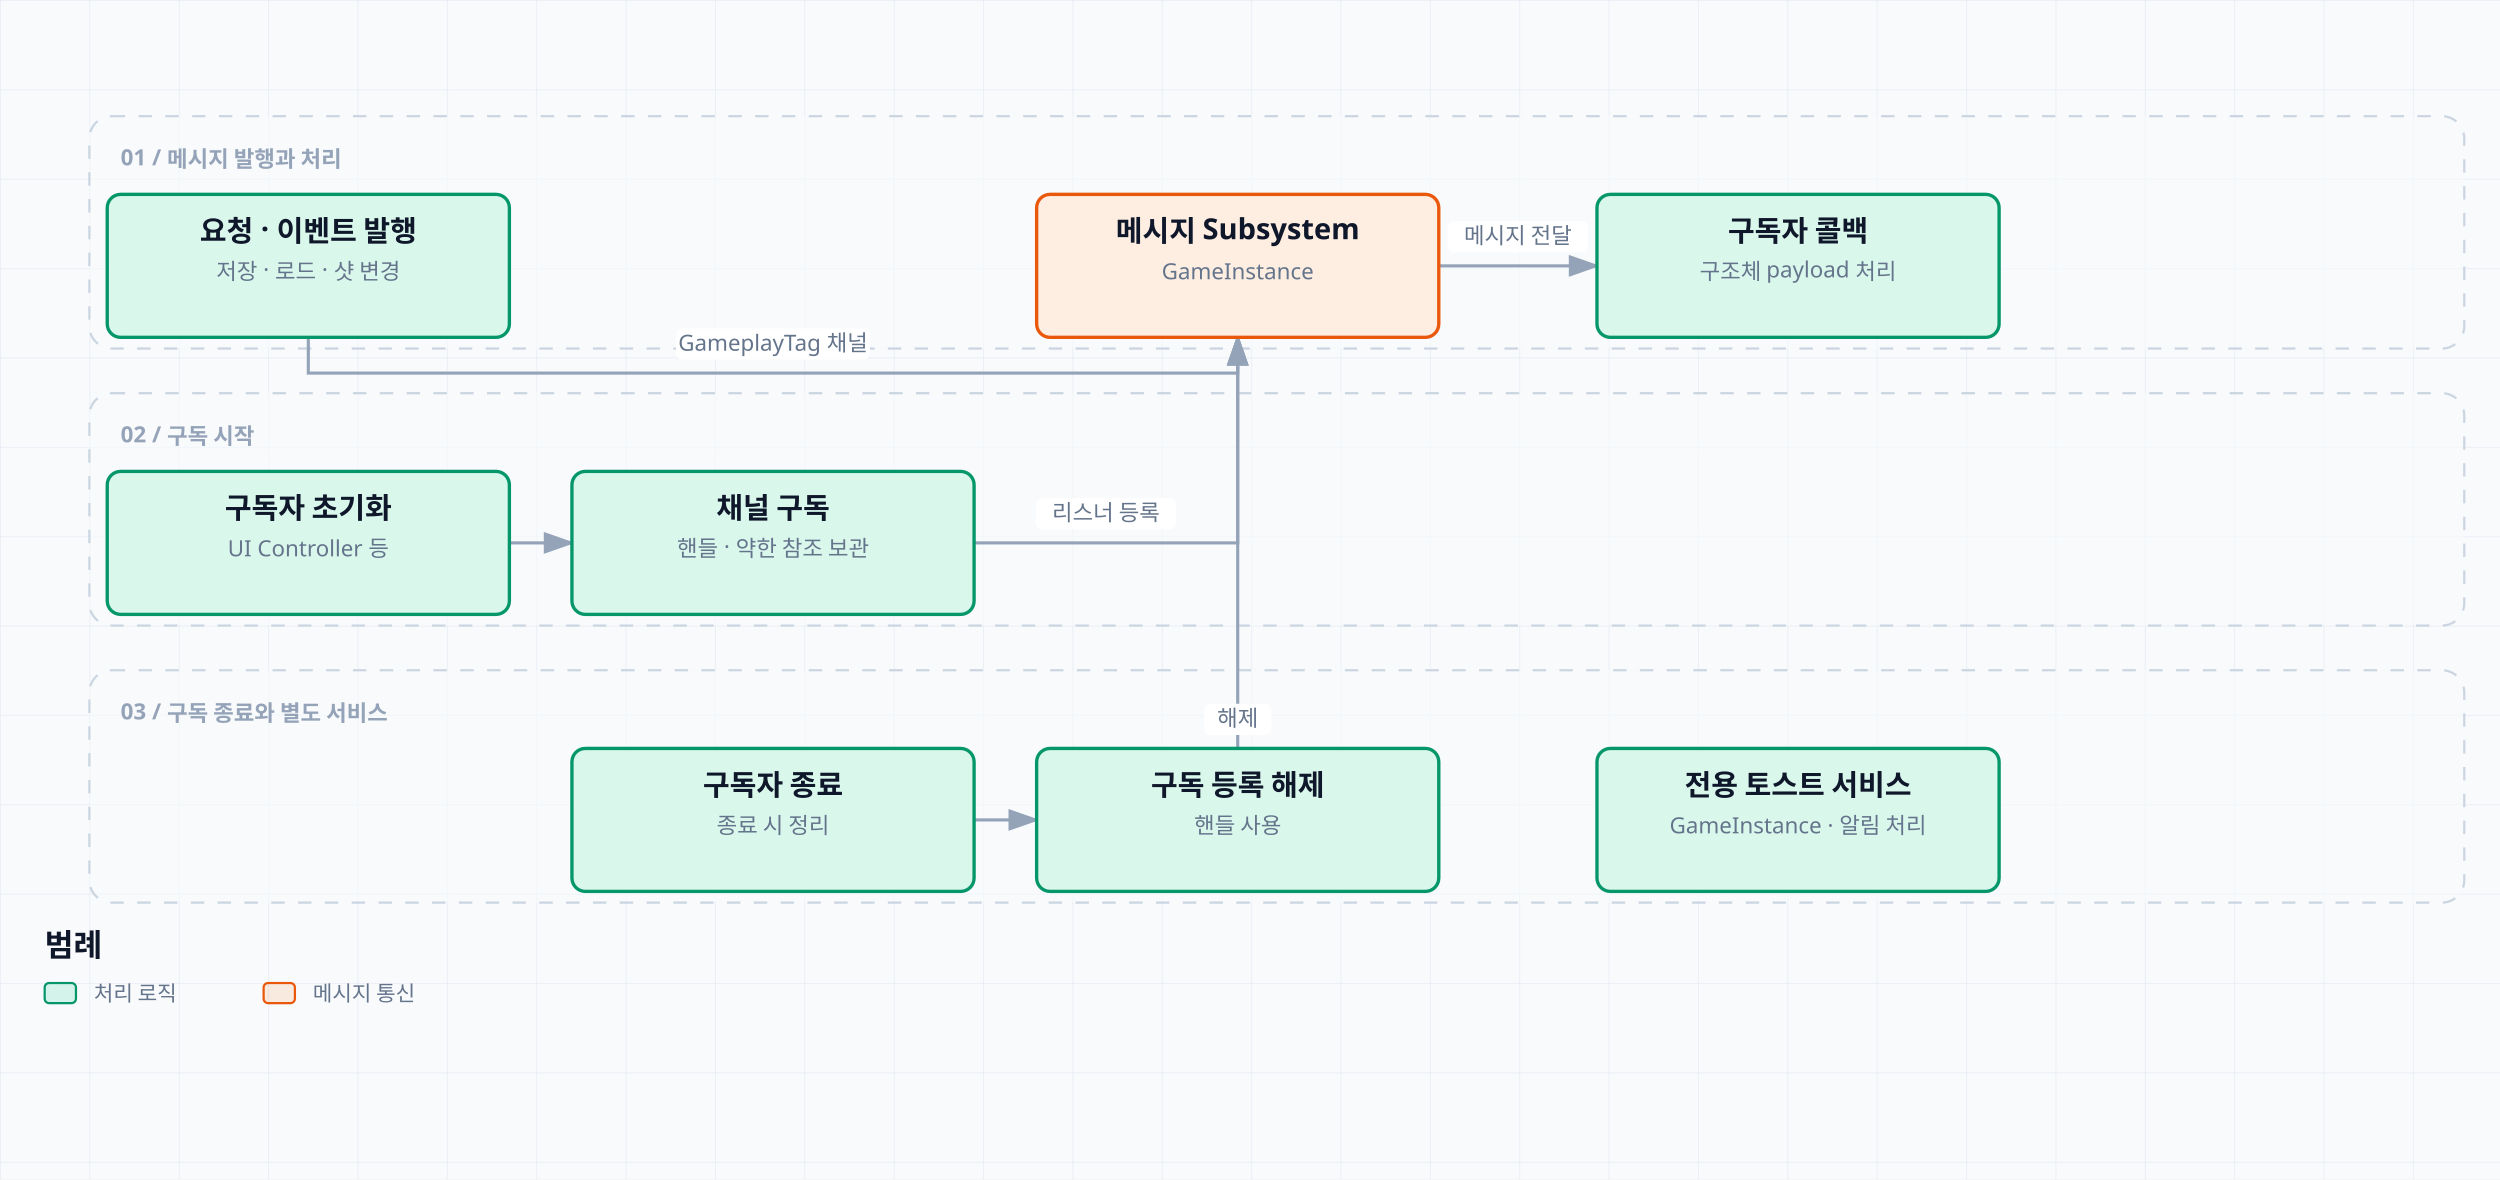
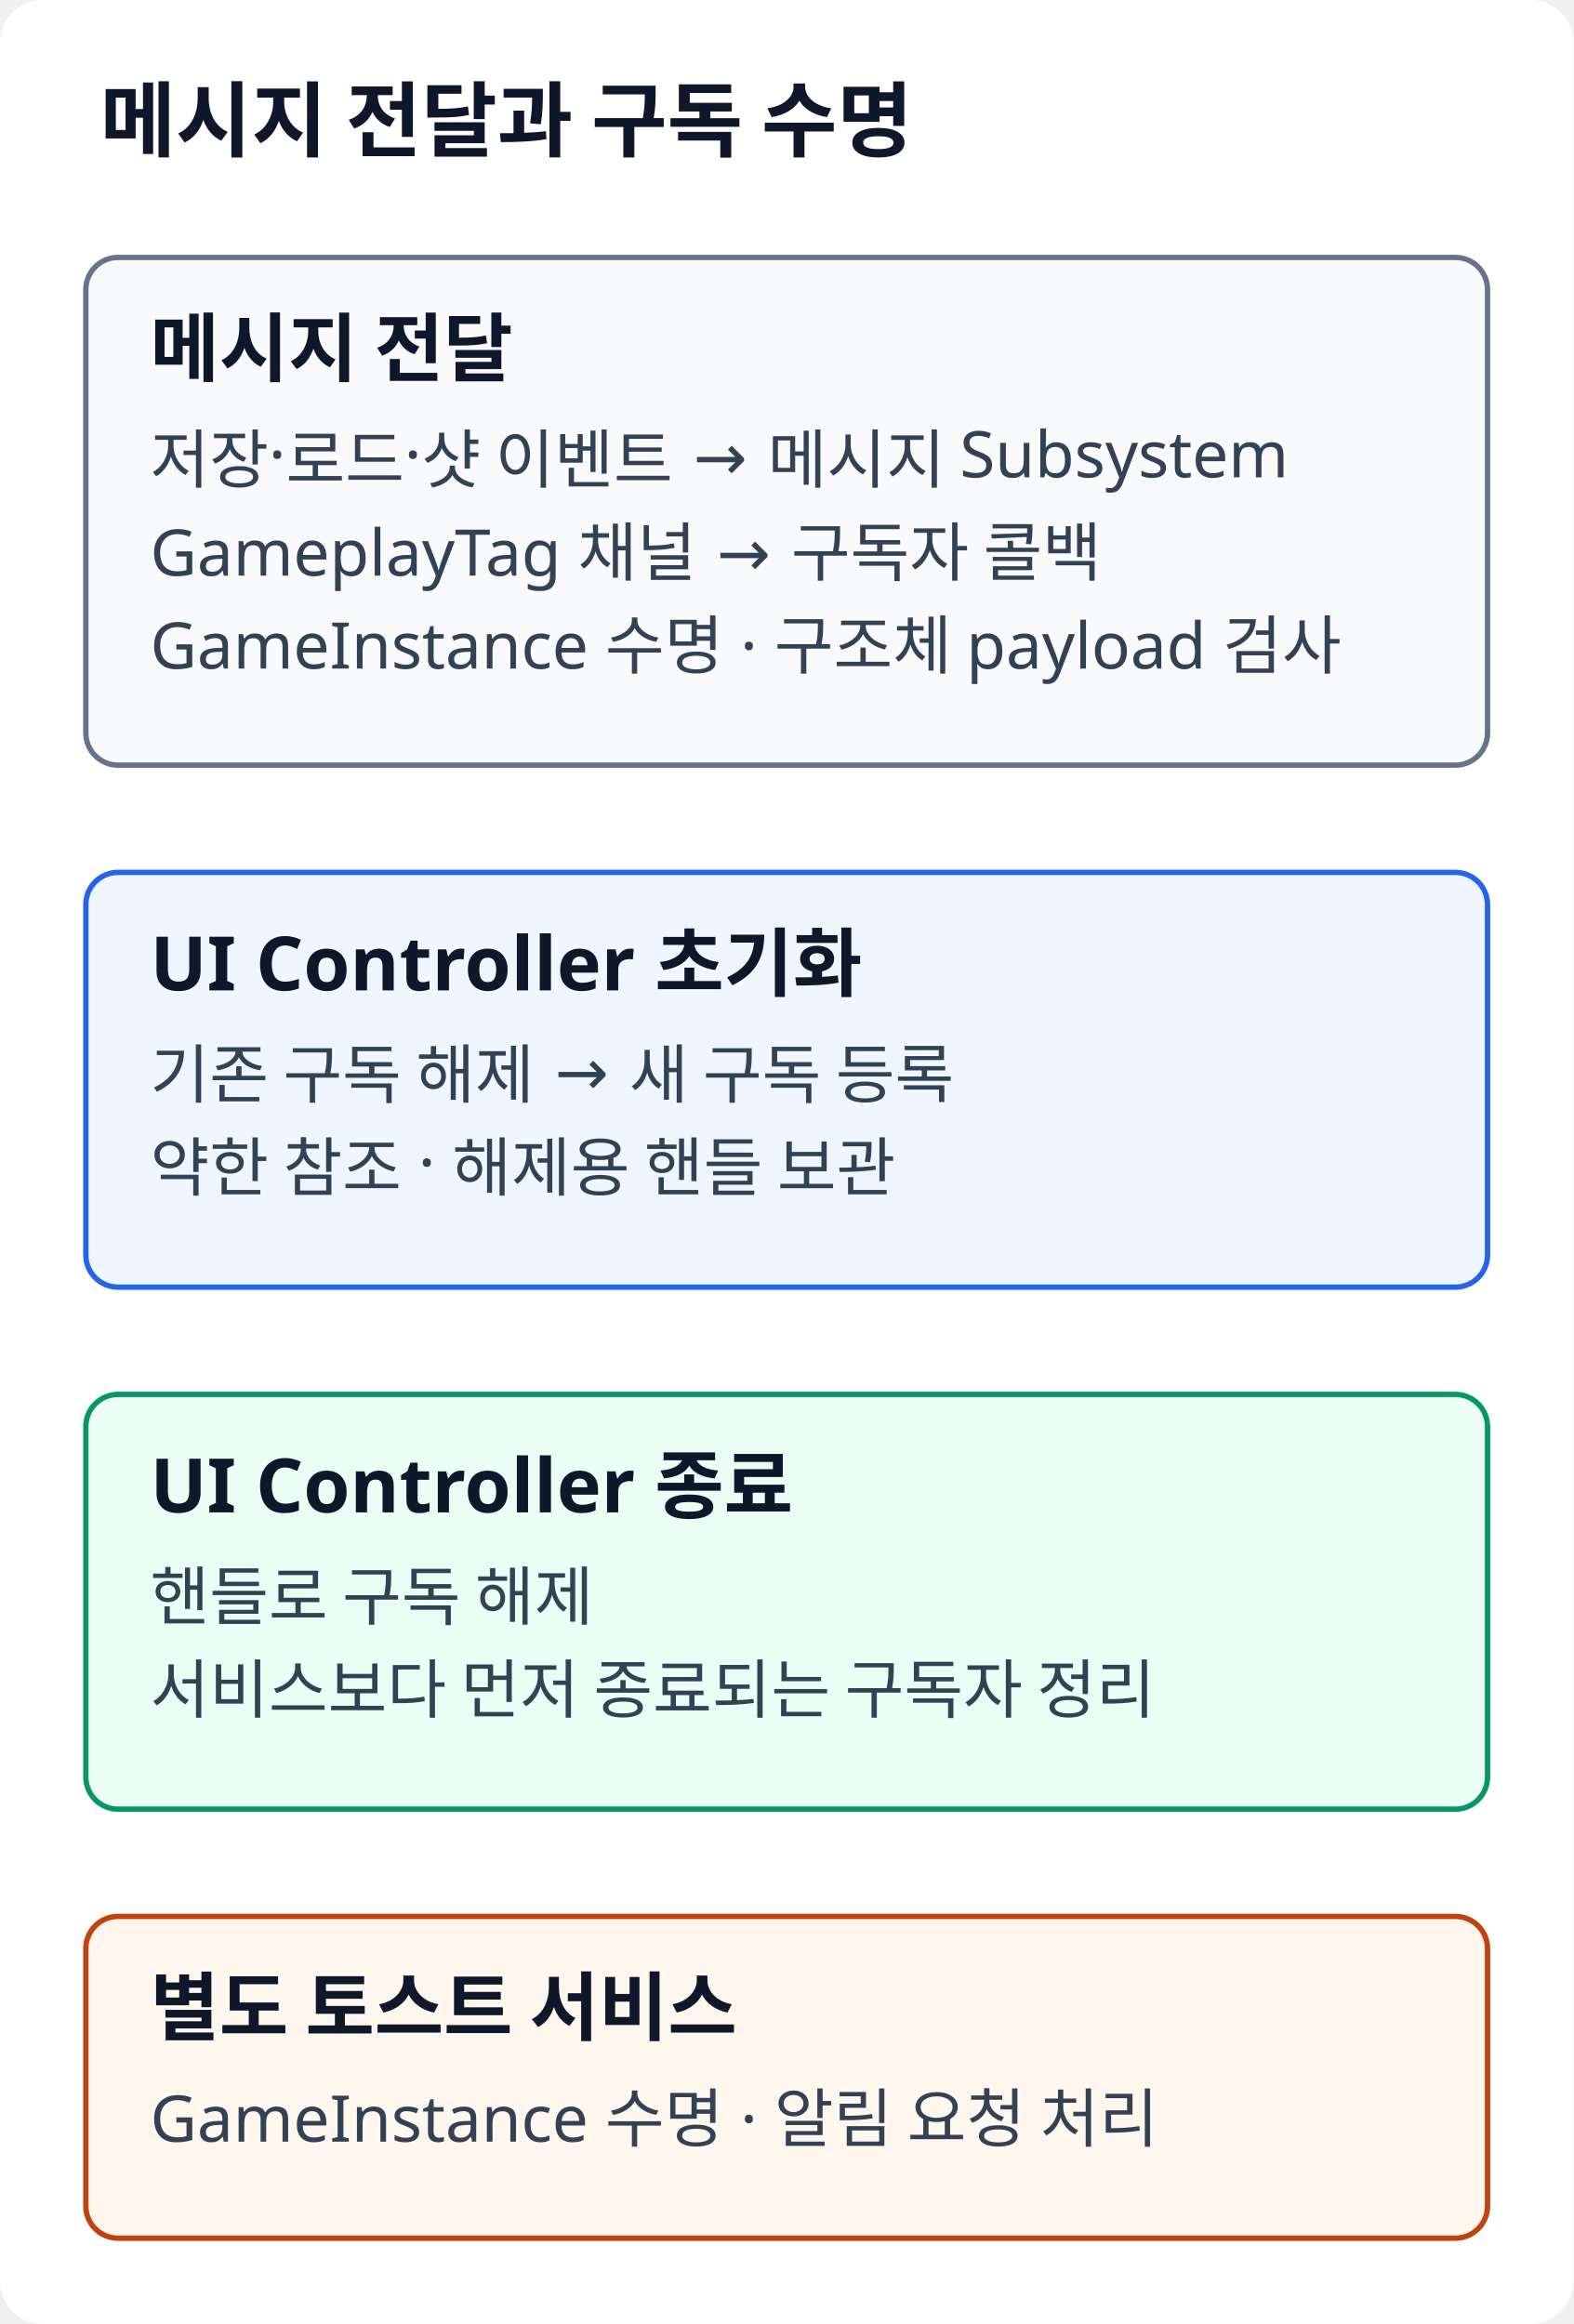
- <svg xmlns="http://www.w3.org/2000/svg" width="1119" height="528" aria-labelledby="archify-diagram-title archify-diagram-description" style="font-family:Consolas,&quot;Malgun Gothic&quot;,&quot;Apple SD Gothic Neo&quot;,sans-serif" viewBox="0 0 1119 528">
-   <style>.c-mask{fill:#fff;stroke:none}.c-backend{fill:rgba(52,211,153,.18);stroke:#059669}.c-messagebus{fill:rgba(251,146,60,.15);stroke:#ea580c}.t-primary{fill:#0f172a}.t-muted{fill:#64748b}.t-dim{fill:#94a3b8}.a-default{stroke:#94a3b8;fill:none}.c-lane{fill:rgba(248,250,252,.65);stroke:#cbd5e1;stroke-dasharray:6,6}</style>
-   <rect width="100%" height="100%" style="fill:#f8fafc" />
+ <svg xmlns="http://www.w3.org/2000/svg" width="440" height="650" viewBox="0 0 440 650" role="img" aria-labelledby="title desc">
+   <style>text{font-family:"Apple SD Gothic Neo","Malgun Gothic",sans-serif;fill:#0f172a}.heading{font-size:23px;font-weight:700}.label{font-size:21px;font-weight:650}.body{font-size:18px;fill:#334155}</style>
+   <rect width="440" height="650" rx="12" fill="#fff" />
+   <text x="28" y="42" class="heading">메시지 전달과 구독 수명</text>
  <defs>
-     <marker id="arrowhead" markerHeight="7" markerWidth="10" orient="auto" refX="9" refY="3.5">
-       <path d="m0 0 10 3.5L0 7z" style="fill:#94a3b8" />
+     <marker id="arrow" viewBox="0 0 10 10" refX="8" refY="5" markerWidth="7" markerHeight="7" orient="auto-start-reverse">
+       <path d="M0 0 10 5 0 10z" fill="#64748b" />
    </marker>
-     <marker id="arrowhead-emphasis" markerHeight="7" markerWidth="10" orient="auto" refX="9" refY="3.5">
-       <path d="m0 0 10 3.5L0 7z" style="fill:#059669" />
-     </marker>
-     <marker id="arrowhead-security" markerHeight="7" markerWidth="10" orient="auto" refX="9" refY="3.5">
-       <path d="m0 0 10 3.5L0 7z" style="fill:#e11d48" />
-     </marker>
-     <marker id="arrowhead-dashed" markerHeight="7" markerWidth="10" orient="auto" refX="9" refY="3.5">
-       <path d="m0 0 10 3.5L0 7z" style="fill:#7c3aed" />
-     </marker>
-     <pattern id="grid" width="40" height="40" patternUnits="userSpaceOnUse">
-       <path stroke-width=".5" d="M40 0H0v40" style="stroke:#e2e8f0;fill:none" />
-     </pattern>
  </defs>
-   <rect width="100%" height="100%" fill="url(#grid)" />
-   <rect width="1063" height="104" x="40" y="52" class="c-lane" rx="10" />
-   <text x="54" y="74" class="t-dim" font-size="10" font-weight="600">01 / 메시지 발행과 처리</text>
-   <rect width="1063" height="104" x="40" y="176" class="c-lane" rx="10" />
-   <text x="54" y="198" class="t-dim" font-size="10" font-weight="600">02 / 구독 시작</text>
-   <rect width="1063" height="104" x="40" y="300" class="c-lane" rx="10" />
-   <text x="54" y="322" class="t-dim" font-size="10" font-weight="600">03 / 구독 종료와 별도 서비스</text>
-   <path stroke-width="1.4" marker-end="url(#arrowhead)" d="M138 151v16h416v-16" class="a-default" />
-   <path stroke-width="1.4" marker-end="url(#arrowhead)" d="M436 243h118v-92" class="a-default" />
-   <path stroke-width="1.4" marker-end="url(#arrowhead)" d="M554 335V151" class="a-default" />
-   <path stroke-width="1.4" marker-end="url(#arrowhead)" d="M644 119h70.8" class="a-default" />
-   <path stroke-width="1.4" marker-end="url(#arrowhead)" d="M436 367h28" class="a-default" />
-   <path stroke-width="1.4" marker-end="url(#arrowhead)" d="M228 243h28" class="a-default" />
-   <g id="node-domain_event" aria-label="Focus 요청 · 이벤트 발행, 저장 · 로드 · 샷 변경, 메시지 발행과 처리" aria-pressed="false" tabindex="0">
-     <rect width="180" height="64" x="48" y="87" class="c-mask" rx="6" />
-     <rect width="180" height="64" x="48" y="87" stroke-width="1.5" class="c-backend" rx="6" />
-     <text x="138" y="108" class="t-primary" font-size="13" font-weight="600" text-anchor="middle">요청 · 이벤트 발행</text>
-     <text x="138" y="125" class="t-muted" font-size="10" text-anchor="middle">저장 · 로드 · 샷 변경</text>
+   <g>
+     <rect x="24" y="72" width="392" height="142" rx="9" fill="#f8fafc" stroke="#64748b" stroke-width="1.5" />
+     <text x="42" y="105" class="label">메시지 전달</text>
+     <text x="42" y="135" class="body">저장·로드·샷 이벤트 → 메시지 Subsystem</text>
+     <text x="42" y="161" class="body">GameplayTag 채널 → 구독자 콜백</text>
+     <text x="42" y="187" class="body">GameInstance 수명 · 구조체 payload 검사</text>
  </g>
-   <g id="node-message_service" aria-label="Focus 메시지 Subsystem, GameInstance, 메시지 발행과 처리" aria-pressed="false" tabindex="0">
-     <rect width="180" height="64" x="464" y="87" class="c-mask" rx="6" />
-     <rect width="180" height="64" x="464" y="87" stroke-width="1.5" class="c-messagebus" rx="6" />
-     <text x="554" y="108" class="t-primary" font-size="13" font-weight="600" text-anchor="middle">메시지 Subsystem</text>
-     <text x="554" y="125" class="t-muted" font-size="10" text-anchor="middle">GameInstance</text>
+   <g>
+     <rect x="24" y="244" width="392" height="116" rx="9" fill="#eff6ff" stroke="#2563eb" stroke-width="1.5" />
+     <text x="42" y="277" class="label">UI Controller 초기화</text>
+     <text x="42" y="307" class="body">기존 구독 해제 → 새 구독 등록</text>
+     <text x="42" y="333" class="body">약한 참조 · 해제용 핸들 보관</text>
  </g>
-   <g id="node-subscriber_callback" aria-label="Focus 구독자 콜백, 구조체 payload 처리, 메시지 발행과 처리" aria-pressed="false" tabindex="0">
-     <rect width="180" height="64" x="714.8" y="87" class="c-mask" rx="6" />
-     <rect width="180" height="64" x="714.8" y="87" stroke-width="1.5" class="c-backend" rx="6" />
-     <text x="804.8" y="108" class="t-primary" font-size="13" font-weight="600" text-anchor="middle">구독자 콜백</text>
-     <text x="804.8" y="125" class="t-muted" font-size="10" text-anchor="middle">구조체 payload 처리</text>
+   <g>
+     <rect x="24" y="390" width="392" height="116" rx="9" fill="#ecfdf5" stroke="#059669" stroke-width="1.5" />
+     <text x="42" y="423" class="label">UI Controller 종료</text>
+     <text x="42" y="453" class="body">핸들로 구독 해제</text>
+     <text x="42" y="479" class="body">서비스보다 먼저 종료되는 구독자 정리</text>
  </g>
-   <g id="node-subscriber_init" aria-label="Focus 구독자 초기화, UI Controller 등, 구독 시작" aria-pressed="false" tabindex="0">
-     <rect width="180" height="64" x="48" y="211" class="c-mask" rx="6" />
-     <rect width="180" height="64" x="48" y="211" stroke-width="1.5" class="c-backend" rx="6" />
-     <text x="138" y="232" class="t-primary" font-size="13" font-weight="600" text-anchor="middle">구독자 초기화</text>
-     <text x="138" y="249" class="t-muted" font-size="10" text-anchor="middle">UI Controller 등</text>
+   <g>
+     <rect x="24" y="536" width="392" height="90" rx="9" fill="#fff7ed" stroke="#c2410c" stroke-width="1.5" />
+     <text x="42" y="569" class="label">별도 토스트 서비스</text>
+     <text x="42" y="599" class="body">GameInstance 수명 · 알림 요청 처리</text>
  </g>
-   <g id="node-listener_handle" aria-label="Focus 채널 구독, 핸들 · 약한 참조 보관, 구독 시작" aria-pressed="false" tabindex="0">
-     <rect width="180" height="64" x="256" y="211" class="c-mask" rx="6" />
-     <rect width="180" height="64" x="256" y="211" stroke-width="1.5" class="c-backend" rx="6" />
-     <text x="346" y="232" class="t-primary" font-size="13" font-weight="600" text-anchor="middle">채널 구독</text>
-     <text x="346" y="249" class="t-muted" font-size="10" text-anchor="middle">핸들 · 약한 참조 보관</text>
-   </g>
-   <g id="node-subscriber_end" aria-label="Focus 구독자 종료, 종료 시 정리, 구독 종료와 별도 서비스" aria-pressed="false" tabindex="0">
-     <rect width="180" height="64" x="256" y="335" class="c-mask" rx="6" />
-     <rect width="180" height="64" x="256" y="335" stroke-width="1.5" class="c-backend" rx="6" />
-     <text x="346" y="356" class="t-primary" font-size="13" font-weight="600" text-anchor="middle">구독자 종료</text>
-     <text x="346" y="373" class="t-muted" font-size="10" text-anchor="middle">종료 시 정리</text>
-   </g>
-   <g id="node-listener_remove" aria-label="Focus 구독 등록 해제, 핸들 사용, 구독 종료와 별도 서비스" aria-pressed="false" tabindex="0">
-     <rect width="180" height="64" x="464" y="335" class="c-mask" rx="6" />
-     <rect width="180" height="64" x="464" y="335" stroke-width="1.5" class="c-backend" rx="6" />
-     <text x="554" y="356" class="t-primary" font-size="13" font-weight="600" text-anchor="middle">구독 등록 해제</text>
-     <text x="554" y="373" class="t-muted" font-size="10" text-anchor="middle">핸들 사용</text>
-   </g>
-   <g id="node-toast_service" aria-label="Focus 전용 토스트 서비스, GameInstance · 알림 처리, 구독 종료와 별도 서비스" aria-pressed="false" tabindex="0">
-     <rect width="180" height="64" x="714.8" y="335" class="c-mask" rx="6" />
-     <rect width="180" height="64" x="714.8" y="335" stroke-width="1.5" class="c-backend" rx="6" />
-     <text x="804.8" y="356" class="t-primary" font-size="13" font-weight="600" text-anchor="middle">전용 토스트 서비스</text>
-     <text x="804.8" y="373" class="t-muted" font-size="10" text-anchor="middle">GameInstance · 알림 처리</text>
-   </g>
-   <rect width="86.8" height="14" x="302.6" y="147" class="c-mask" rx="3" />
-   <text x="346" y="157" class="t-muted" font-size="10" text-anchor="middle">GameplayTag 채널</text>
-   <rect width="62.8" height="14" x="463.6" y="223" class="c-mask" rx="3" />
-   <text x="495" y="233" class="t-muted" font-size="10" text-anchor="middle">리스너 등록</text>
-   <rect width="30" height="14" x="539" y="315" class="c-mask" rx="3" />
-   <text x="554" y="325" class="t-muted" font-size="10" text-anchor="middle">해제</text>
-   <rect width="62.8" height="14" x="648" y="99" class="c-mask" rx="3" />
-   <text x="679.4" y="109" class="t-muted" font-size="10" text-anchor="middle">메시지 전달</text>
-   <text x="20" y="428" class="t-primary" font-size="14" font-weight="650">범례</text>
-   <rect width="14" height="9" x="20" y="440" class="c-backend" rx="2" />
-   <text x="42" y="448" class="t-muted" font-size="9.5" font-weight="500">처리 로직</text>
-   <rect width="14" height="9" x="118" y="440" class="c-messagebus" rx="2" />
-   <text x="140" y="448" class="t-muted" font-size="9.5" font-weight="500">메시지 통신</text>
</svg>
